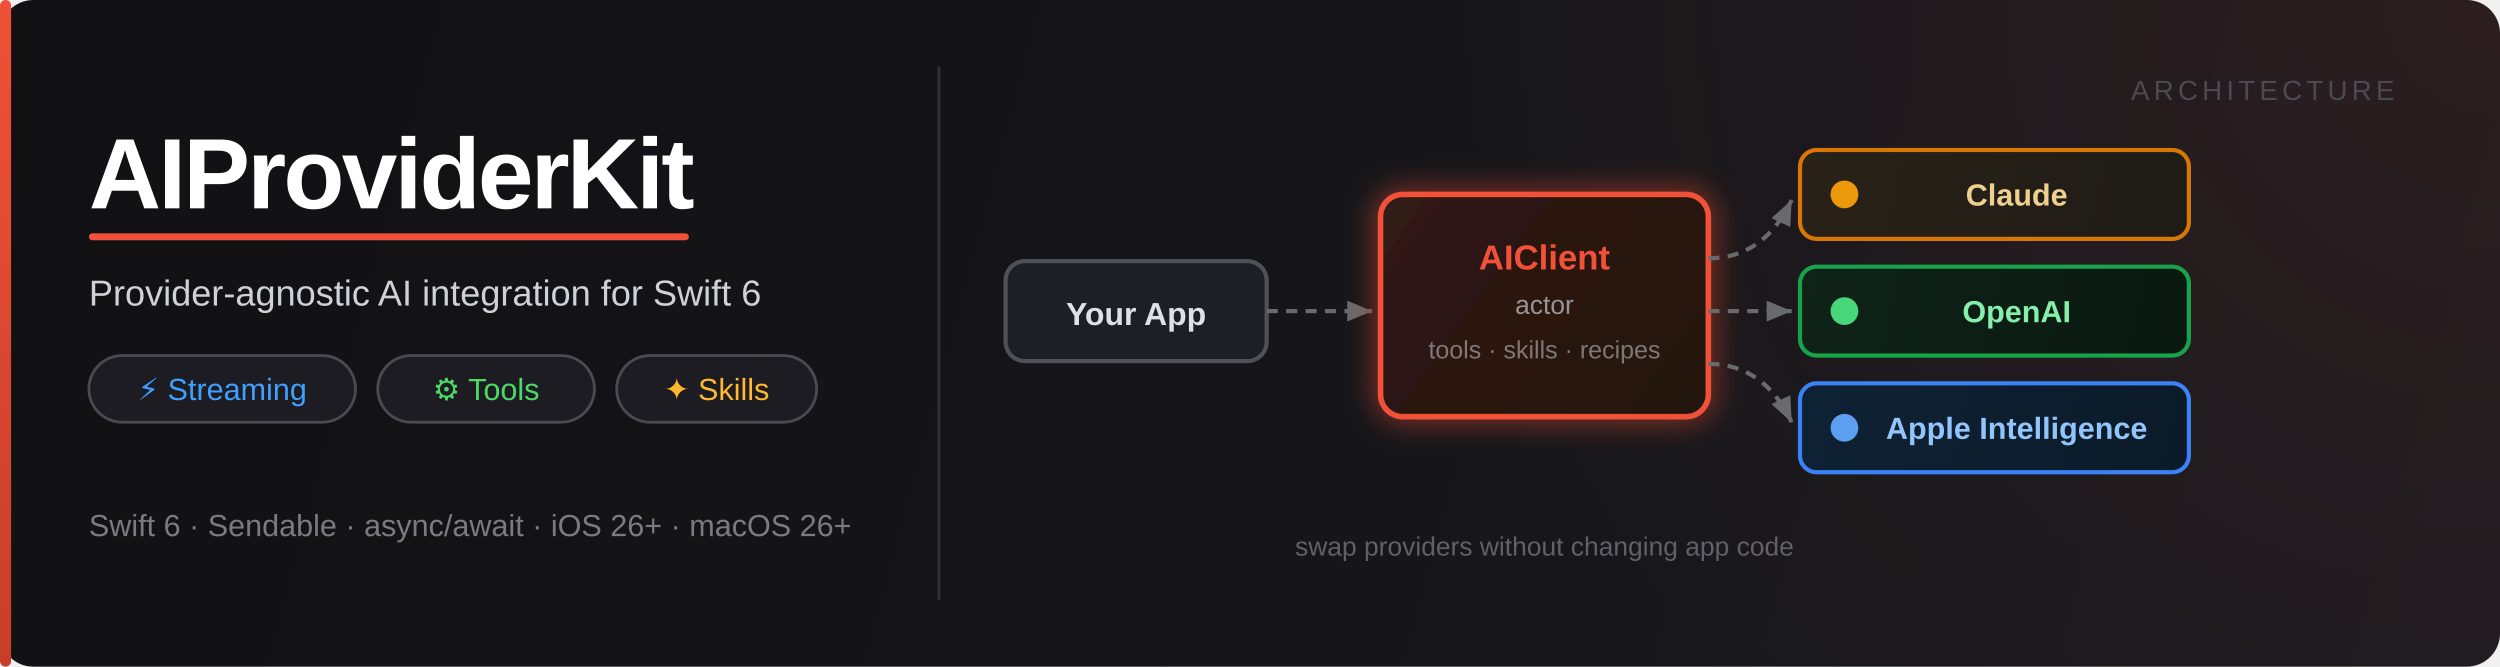
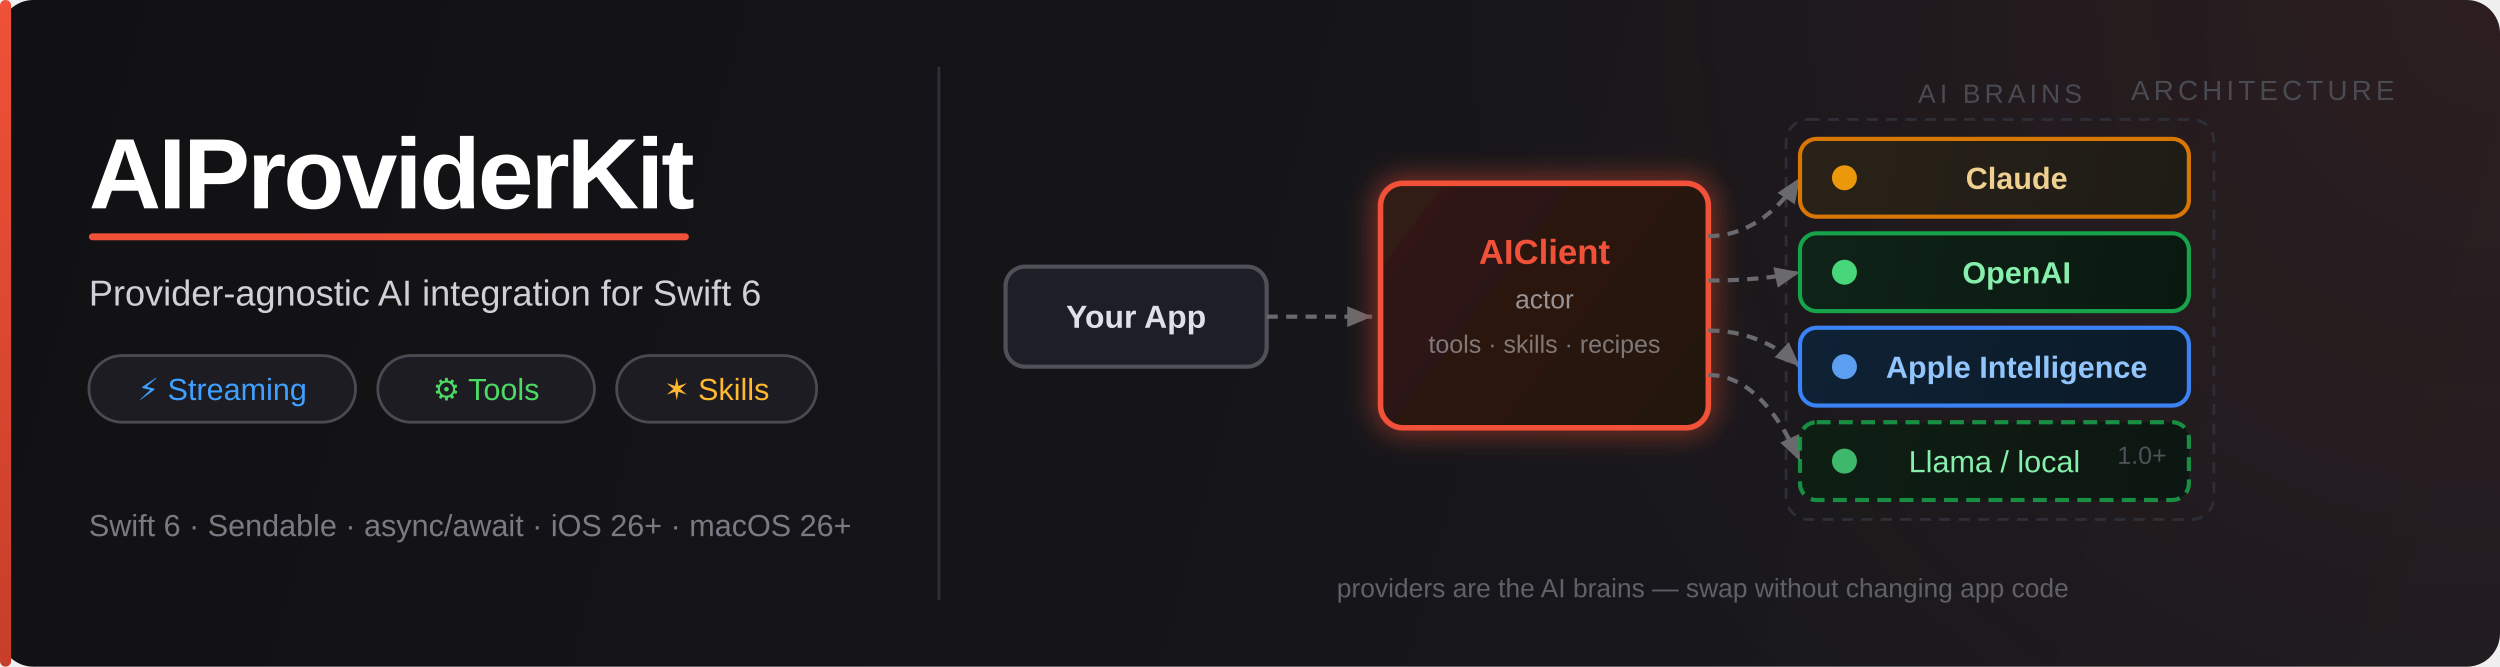
<svg xmlns="http://www.w3.org/2000/svg" width="900" height="240" viewBox="0 0 900 240" font-family="-apple-system, 'SF Pro Display', 'Helvetica Neue', Arial, sans-serif">
  <defs>
    <linearGradient id="bg" x1="0" y1="0" x2="900" y2="240" gradientUnits="userSpaceOnUse">
      <stop offset="0%" stop-color="#111114" />
      <stop offset="100%" stop-color="#1A1A1F" />
    </linearGradient>
    <linearGradient id="accentBar" x1="0" y1="0" x2="0" y2="240" gradientUnits="userSpaceOnUse">
      <stop offset="0%" stop-color="#F05138" />
      <stop offset="100%" stop-color="#C73E29" />
    </linearGradient>
-     <linearGradient id="clientFill" x1="495" y1="66" x2="613" y2="150" gradientUnits="userSpaceOnUse">
+     <linearGradient id="clientFill" x1="497" y1="66" x2="615" y2="154" gradientUnits="userSpaceOnUse">
      <stop offset="0%" stop-color="#321A13" />
      <stop offset="100%" stop-color="#22160F" />
    </linearGradient>
-     <linearGradient id="claudeFill" x1="648" y1="54" x2="788" y2="86" gradientUnits="userSpaceOnUse">
+     <linearGradient id="claudeFill" x1="648" y1="50" x2="788" y2="78" gradientUnits="userSpaceOnUse">
      <stop offset="0%" stop-color="#2A2218" />
      <stop offset="100%" stop-color="#1E1C16" />
    </linearGradient>
-     <linearGradient id="openAIFill" x1="648" y1="96" x2="788" y2="128" gradientUnits="userSpaceOnUse">
+     <linearGradient id="openAIFill" x1="648" y1="84" x2="788" y2="112" gradientUnits="userSpaceOnUse">
      <stop offset="0%" stop-color="#0F2318" />
      <stop offset="100%" stop-color="#0A1910" />
    </linearGradient>
-     <linearGradient id="appleFill" x1="648" y1="138" x2="788" y2="170" gradientUnits="userSpaceOnUse">
+     <linearGradient id="appleFill" x1="648" y1="118" x2="788" y2="146" gradientUnits="userSpaceOnUse">
      <stop offset="0%" stop-color="#0F2235" />
      <stop offset="100%" stop-color="#0A1A28" />
    </linearGradient>
+     <linearGradient id="llamaFill" x1="648" y1="152" x2="788" y2="180" gradientUnits="userSpaceOnUse">
+       <stop offset="0%" stop-color="#0D1F12" />
+       <stop offset="100%" stop-color="#081510" />
+     </linearGradient>
+     <radialGradient id="cornerGlow" cx="900" cy="0" r="380" gradientUnits="userSpaceOnUse">
+       <stop offset="0%" stop-color="#F05138" stop-opacity="0.09" />
+       <stop offset="100%" stop-color="#F05138" stop-opacity="0" />
+     </radialGradient>
    <filter id="softGlow" x="-30%" y="-30%" width="160%" height="160%">
      <feGaussianBlur stdDeviation="5" result="blur" />
      <feMerge>
        <feMergeNode in="blur" />
        <feMergeNode in="SourceGraphic" />
      </feMerge>
    </filter>
    <marker id="arr" markerWidth="7" markerHeight="7" refX="6" refY="3.5" orient="auto">
      <path d="M0,1 L6,3.5 L0,6 Z" fill="#6A6A6E" />
    </marker>
  </defs>
  <rect width="900" height="240" fill="url(#bg)" rx="12" />
-   <radialGradient id="cornerGlow" cx="900" cy="0" r="380" gradientUnits="userSpaceOnUse">
-     <stop offset="0%" stop-color="#F05138" stop-opacity="0.09" />
-     <stop offset="100%" stop-color="#F05138" stop-opacity="0" />
-   </radialGradient>
  <rect width="900" height="240" fill="url(#cornerGlow)" rx="12" />
  <rect x="0" y="0" width="4" height="240" fill="url(#accentBar)" rx="2" />
  <text x="32" y="75" fill="#FFFFFF" font-size="36" font-weight="700" letter-spacing="-1">AIProviderKit</text>
  <rect x="32" y="84" width="216" height="2.5" fill="#F05138" rx="1.25" />
  <text x="32" y="110" fill="#D0D0D8" font-size="13">Provider-agnostic AI integration for Swift 6</text>
  <rect x="32" y="128" width="96" height="24" rx="12" fill="#1C1C22" stroke="#4A4A52" stroke-width="1" />
  <text x="80" y="144" fill="#3FA0FF" font-size="11" font-weight="500" text-anchor="middle">⚡ Streaming</text>
  <rect x="136" y="128" width="78" height="24" rx="12" fill="#1C1C22" stroke="#4A4A52" stroke-width="1" />
  <text x="175" y="144" fill="#4CD964" font-size="11" font-weight="500" text-anchor="middle">⚙ Tools</text>
  <rect x="222" y="128" width="72" height="24" rx="12" fill="#1C1C22" stroke="#4A4A52" stroke-width="1" />
-   <text x="258" y="144" fill="#FFB830" font-size="11" font-weight="500" text-anchor="middle">✦ Skills</text>
+   <text x="258" y="144" fill="#FFB830" font-size="11" font-weight="500" text-anchor="middle">✶ Skills</text>
  <text x="32" y="193" fill="#7A7A82" font-size="11">Swift 6  ·  Sendable  ·  async/await  ·  iOS 26+  ·  macOS 26+</text>
  <line x1="338" y1="24" x2="338" y2="216" stroke="#303038" stroke-width="1" />
  <text x="862" y="36" fill="#4A4A52" font-size="10" text-anchor="end" letter-spacing="1.5">ARCHITECTURE</text>
-   <rect x="362" y="94" width="94" height="36" rx="7" fill="#1E1E26" stroke="#505058" stroke-width="1.5" />
-   <text x="409" y="117" fill="#E0E0E8" font-size="11.5" font-weight="600" text-anchor="middle">Your App</text>
-   <line x1="456" y1="112" x2="494" y2="112" stroke="#6A6A6E" stroke-width="1.5" marker-end="url(#arr)" stroke-dasharray="4 3" />
-   <rect x="497" y="70" width="118" height="80" rx="8" fill="url(#clientFill)" stroke="#F05138" stroke-width="2" filter="url(#softGlow)" />
-   <text x="556" y="97" fill="#F05138" font-size="12.5" font-weight="700" text-anchor="middle">AIClient</text>
-   <text x="556" y="113" fill="#C8C8D0" font-size="9.5" text-anchor="middle" opacity="0.70">actor</text>
-   <text x="556" y="129" fill="#C8C8D0" font-size="9" text-anchor="middle" opacity="0.55">tools · skills · recipes</text>
-   <path d="M 615 93 Q 635 93 645 72" stroke="#6A6A6E" stroke-width="1.5" fill="none" stroke-dasharray="4 3" marker-end="url(#arr)" />
-   <line x1="615" y1="112" x2="645" y2="112" stroke="#6A6A6E" stroke-width="1.5" stroke-dasharray="4 3" marker-end="url(#arr)" />
-   <path d="M 615 131 Q 635 131 645 152" stroke="#6A6A6E" stroke-width="1.5" fill="none" stroke-dasharray="4 3" marker-end="url(#arr)" />
-   <rect x="648" y="54" width="140" height="32" rx="6" fill="url(#claudeFill)" stroke="#D97706" stroke-width="1.5" />
-   <circle cx="664" cy="70" r="5" fill="#F59E0B" opacity="0.95" />
-   <text x="726" y="74" fill="#F0D090" font-size="11" font-weight="600" text-anchor="middle">Claude</text>
-   <rect x="648" y="96" width="140" height="32" rx="6" fill="url(#openAIFill)" stroke="#16A34A" stroke-width="1.5" />
-   <circle cx="664" cy="112" r="5" fill="#4ADE80" opacity="0.95" />
-   <text x="726" y="116" fill="#86EFAC" font-size="11" font-weight="600" text-anchor="middle">OpenAI</text>
-   <rect x="648" y="138" width="140" height="32" rx="6" fill="url(#appleFill)" stroke="#3B82F6" stroke-width="1.5" />
-   <circle cx="664" cy="154" r="5" fill="#60A5FA" opacity="0.95" />
-   <text x="726" y="158" fill="#93C5FD" font-size="11" font-weight="600" text-anchor="middle">Apple Intelligence</text>
-   <text x="556" y="200" fill="#606068" font-size="9.5" text-anchor="middle">swap providers without changing app code</text>
+   <rect x="362" y="96" width="94" height="36" rx="7" fill="#1E1E26" stroke="#505058" stroke-width="1.5" />
+   <text x="409" y="118" fill="#E0E0E8" font-size="11.5" font-weight="600" text-anchor="middle">Your App</text>
+   <line x1="456" y1="114" x2="494" y2="114" stroke="#6A6A6E" stroke-width="1.5" marker-end="url(#arr)" stroke-dasharray="4 3" />
+   <rect x="497" y="66" width="118" height="88" rx="8" fill="url(#clientFill)" stroke="#F05138" stroke-width="2" filter="url(#softGlow)" />
+   <text x="556" y="95" fill="#F05138" font-size="12.5" font-weight="700" text-anchor="middle">AIClient</text>
+   <text x="556" y="111" fill="#C8C8D0" font-size="9.5" text-anchor="middle" opacity="0.70">actor</text>
+   <text x="556" y="127" fill="#C8C8D0" font-size="9" text-anchor="middle" opacity="0.55">tools · skills · recipes</text>
+   <text x="720" y="37" fill="#4A4A52" font-size="9.5" text-anchor="middle" letter-spacing="1.5">AI BRAINS</text>
+   <rect x="643" y="43" width="154" height="144" rx="8" fill="none" stroke="#2E2E38" stroke-width="1" stroke-dasharray="4 3" />
+   <path d="M 615 85  Q 634 85  648 64" stroke="#6A6A6E" stroke-width="1.5" fill="none" stroke-dasharray="4 3" marker-end="url(#arr)" />
+   <path d="M 615 101 Q 634 101 648 98" stroke="#6A6A6E" stroke-width="1.5" fill="none" stroke-dasharray="4 3" marker-end="url(#arr)" />
+   <path d="M 615 119 Q 634 119 648 132" stroke="#6A6A6E" stroke-width="1.5" fill="none" stroke-dasharray="4 3" marker-end="url(#arr)" />
+   <path d="M 615 135 Q 634 135 648 166" stroke="#6A6A6E" stroke-width="1.5" fill="none" stroke-dasharray="4 3" marker-end="url(#arr)" />
+   <rect x="648" y="50" width="140" height="28" rx="6" fill="url(#claudeFill)" stroke="#D97706" stroke-width="1.5" />
+   <circle cx="664" cy="64" r="4.5" fill="#F59E0B" opacity="0.95" />
+   <text x="726" y="68" fill="#F0D090" font-size="11" font-weight="600" text-anchor="middle">Claude</text>
+   <rect x="648" y="84" width="140" height="28" rx="6" fill="url(#openAIFill)" stroke="#16A34A" stroke-width="1.5" />
+   <circle cx="664" cy="98" r="4.5" fill="#4ADE80" opacity="0.95" />
+   <text x="726" y="102" fill="#86EFAC" font-size="11" font-weight="600" text-anchor="middle">OpenAI</text>
+   <rect x="648" y="118" width="140" height="28" rx="6" fill="url(#appleFill)" stroke="#3B82F6" stroke-width="1.5" />
+   <circle cx="664" cy="132" r="4.5" fill="#60A5FA" opacity="0.95" />
+   <text x="726" y="136" fill="#93C5FD" font-size="11" font-weight="600" text-anchor="middle">Apple Intelligence</text>
+   <rect x="648" y="152" width="140" height="28" rx="6" fill="url(#llamaFill)" stroke="#16A34A" stroke-width="1.5" stroke-dasharray="5 3" opacity="0.85" />
+   <circle cx="664" cy="166" r="4.5" fill="#4ADE80" opacity="0.8" />
+   <text x="718" y="170" fill="#86EFAC" font-size="11" text-anchor="middle">Llama / local</text>
+   <text x="780" y="167" fill="#505058" font-size="9" text-anchor="end">1.0+</text>
+   <text x="613" y="215" fill="#606068" font-size="9.5" text-anchor="middle">providers are the AI brains — swap without changing app code</text>
</svg>
